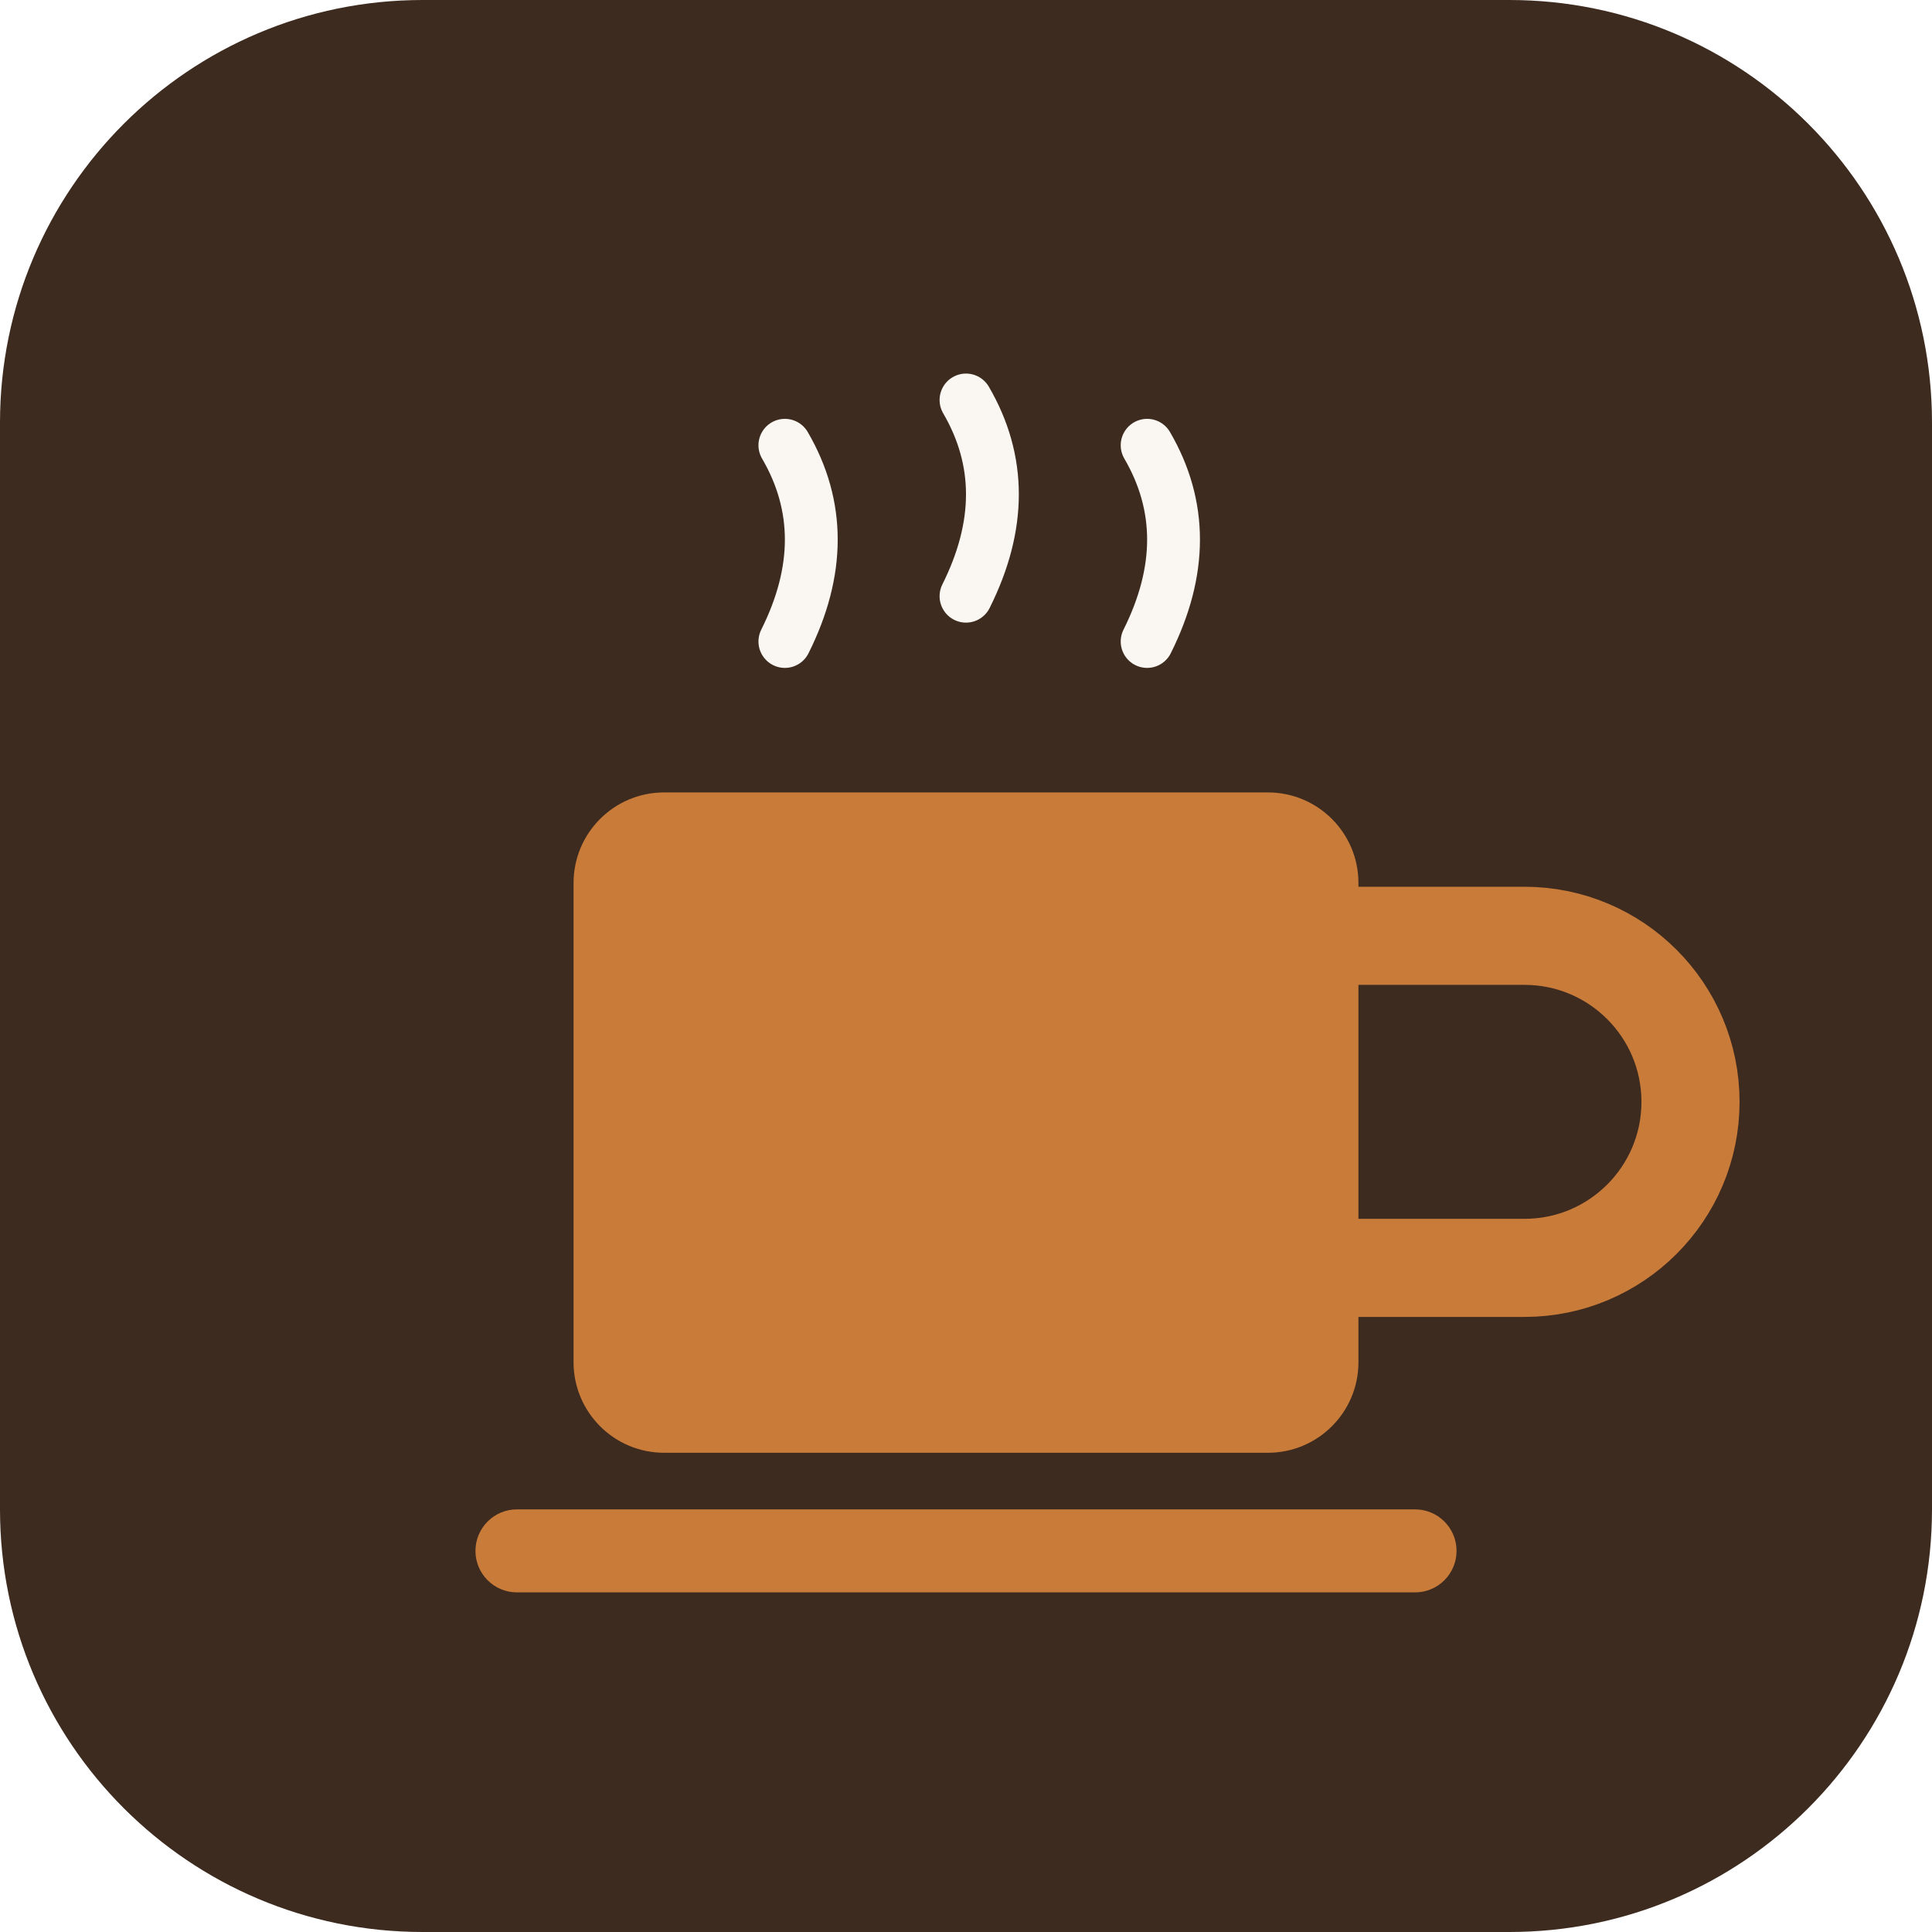
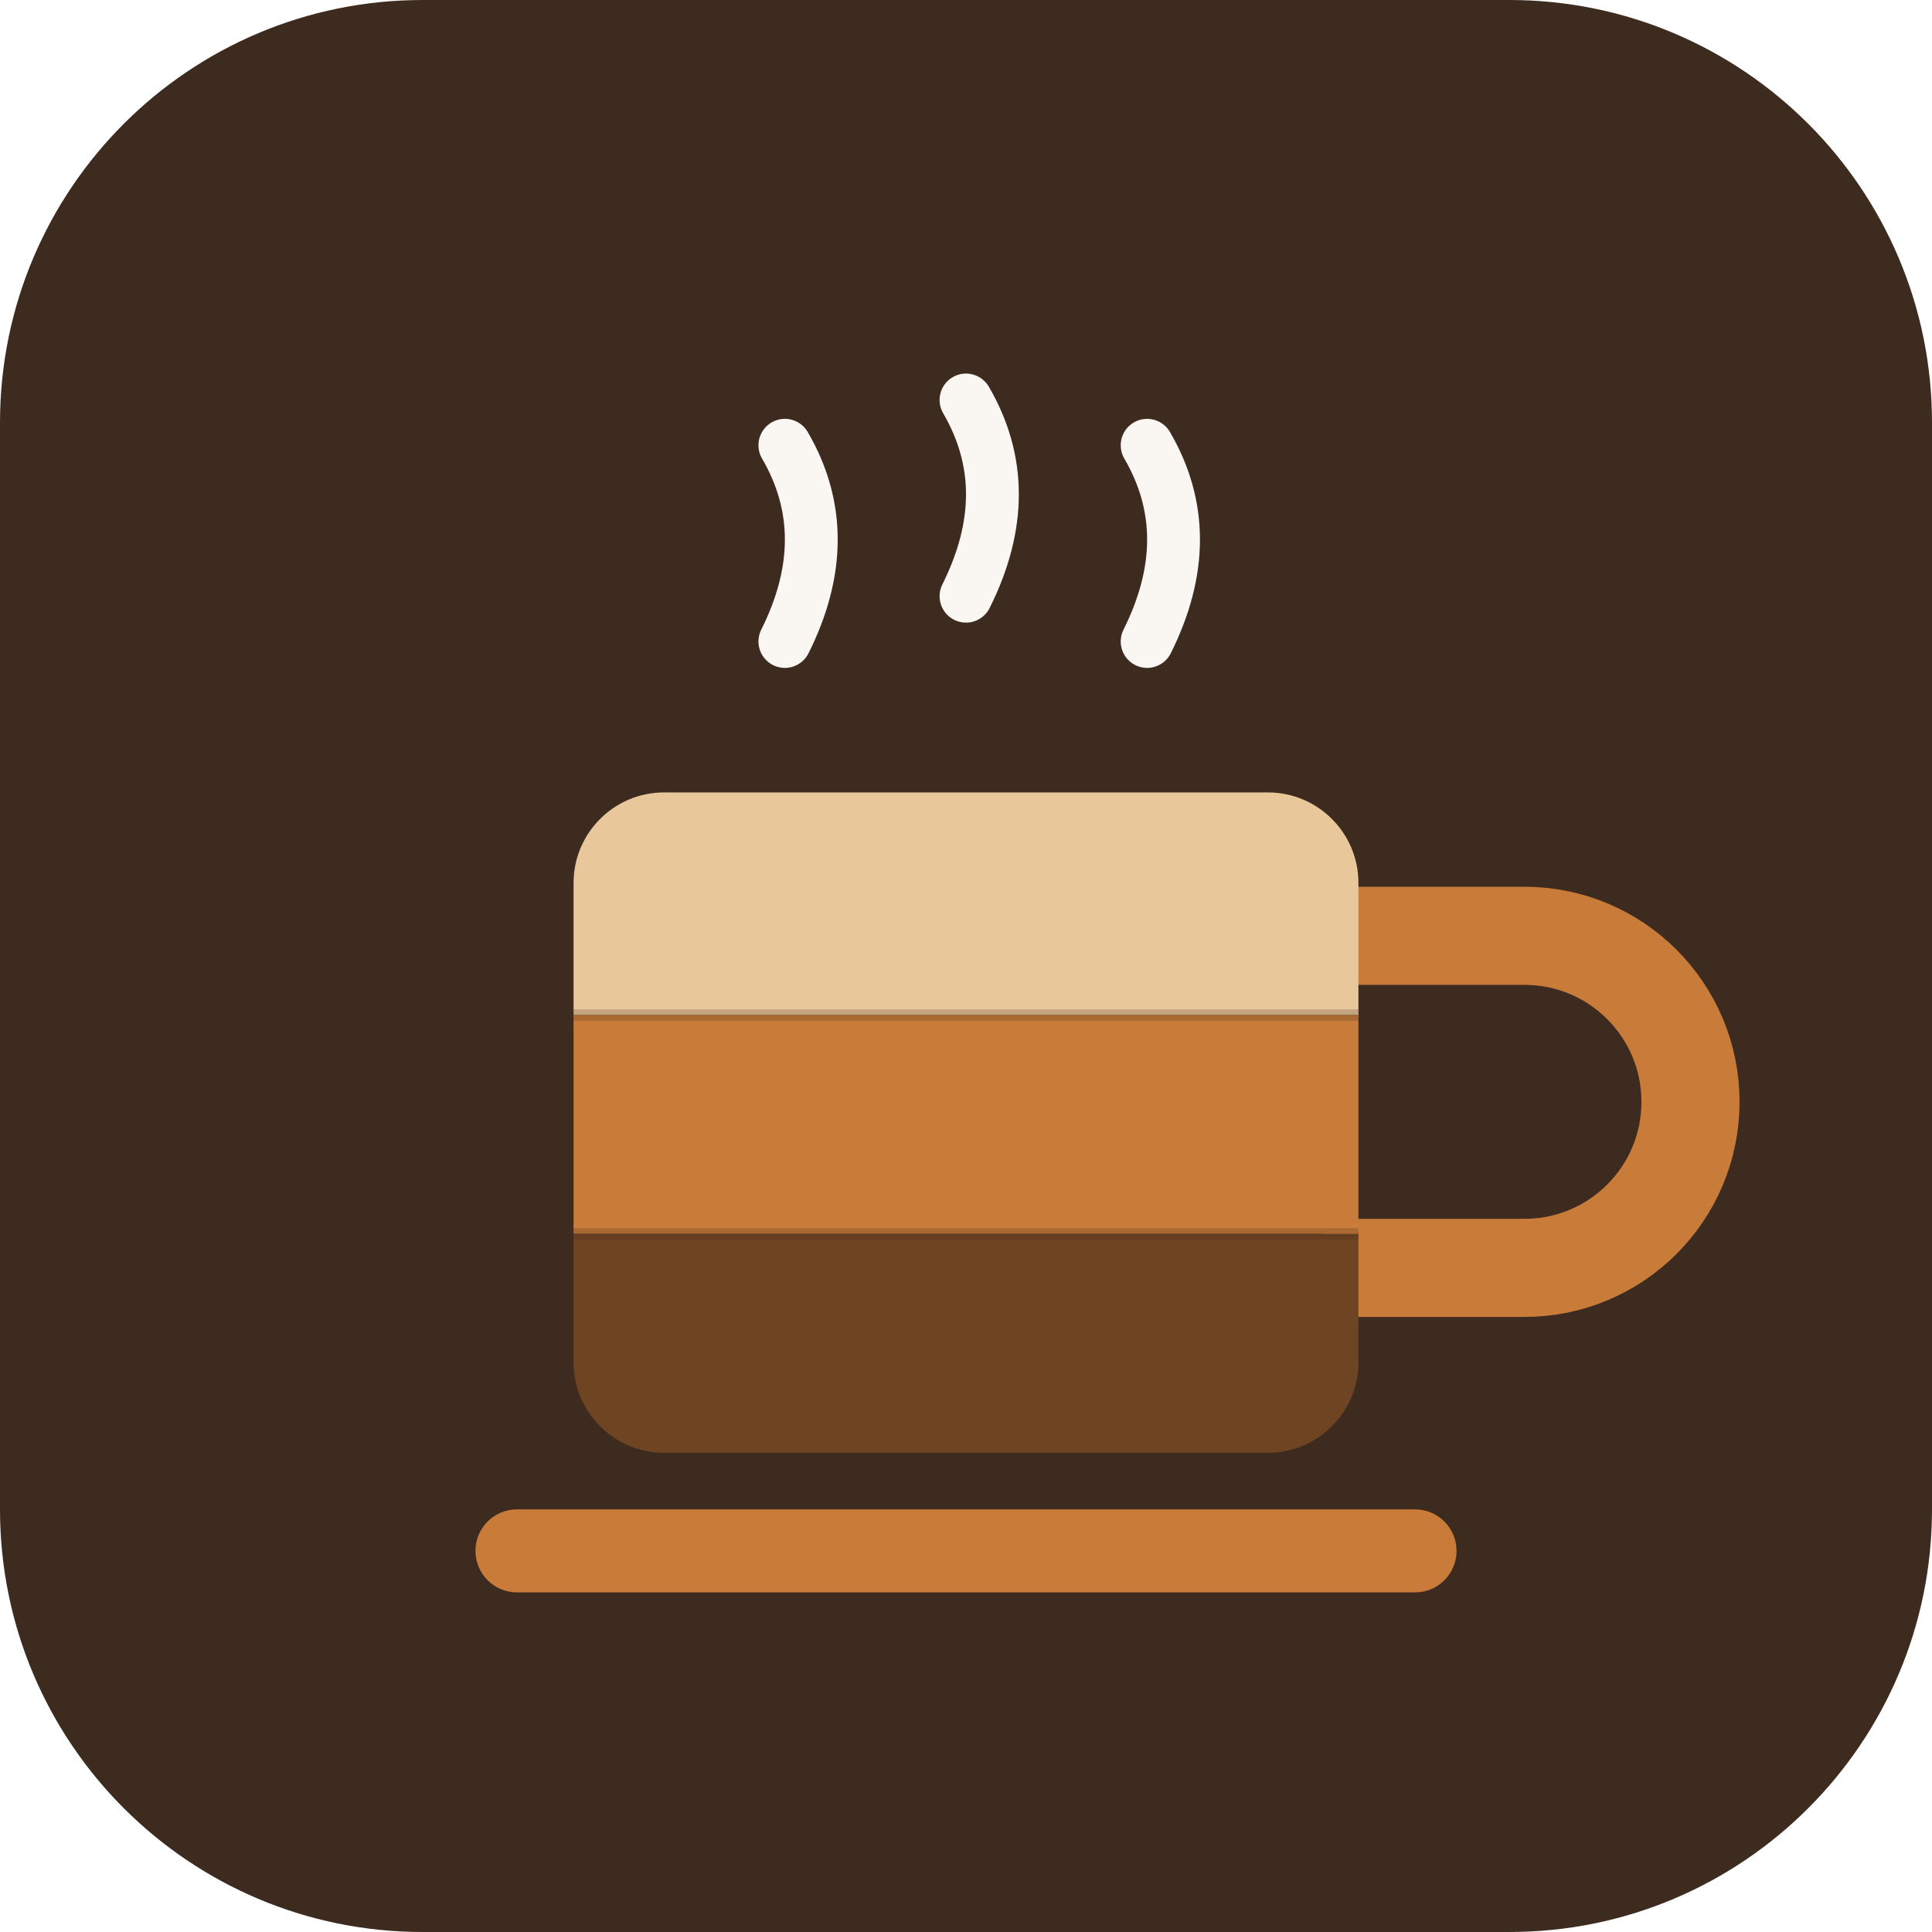
<svg xmlns="http://www.w3.org/2000/svg" viewBox="0 0 512 512">
  <rect width="512" height="512" rx="112" fill="#3d2b1f" />
-   <rect x="152" y="210" width="208" height="175" rx="24" fill="#c97b3a" />
  <path d="M360 248 h44 a44 44 0 0 1 0 88 h-44" stroke="#c97b3a" stroke-width="26" fill="none" stroke-linecap="round" />
+   <defs>
+     <clipPath id="cup-body">
+       <rect x="152" y="210" width="208" height="175" rx="24" />
+     </clipPath>
+   </defs>
+   <g clip-path="url(#cup-body)">
+     <rect x="152" y="210" width="208" height="59" fill="#e8c79a" />
+     <rect x="152" y="269" width="208" height="58" fill="#c97b3a" />
+     <rect x="152" y="327" width="208" height="58" fill="#6f4423" />
+     <line x1="152" y1="269" x2="360" y2="269" stroke="#3d2b1f" stroke-width="3" stroke-opacity="0.22" />
+     <line x1="152" y1="327" x2="360" y2="327" stroke="#3d2b1f" stroke-width="3" stroke-opacity="0.22" />
+   </g>
  <rect x="126" y="400" width="260" height="22" rx="11" fill="#c97b3a" />
  <path d="M208 170 q14-28 0-52" stroke="#faf7f2" stroke-width="14" fill="none" stroke-linecap="round" />
  <path d="M256 158 q14-28 0-52" stroke="#faf7f2" stroke-width="14" fill="none" stroke-linecap="round" />
  <path d="M304 170 q14-28 0-52" stroke="#faf7f2" stroke-width="14" fill="none" stroke-linecap="round" />
</svg>
